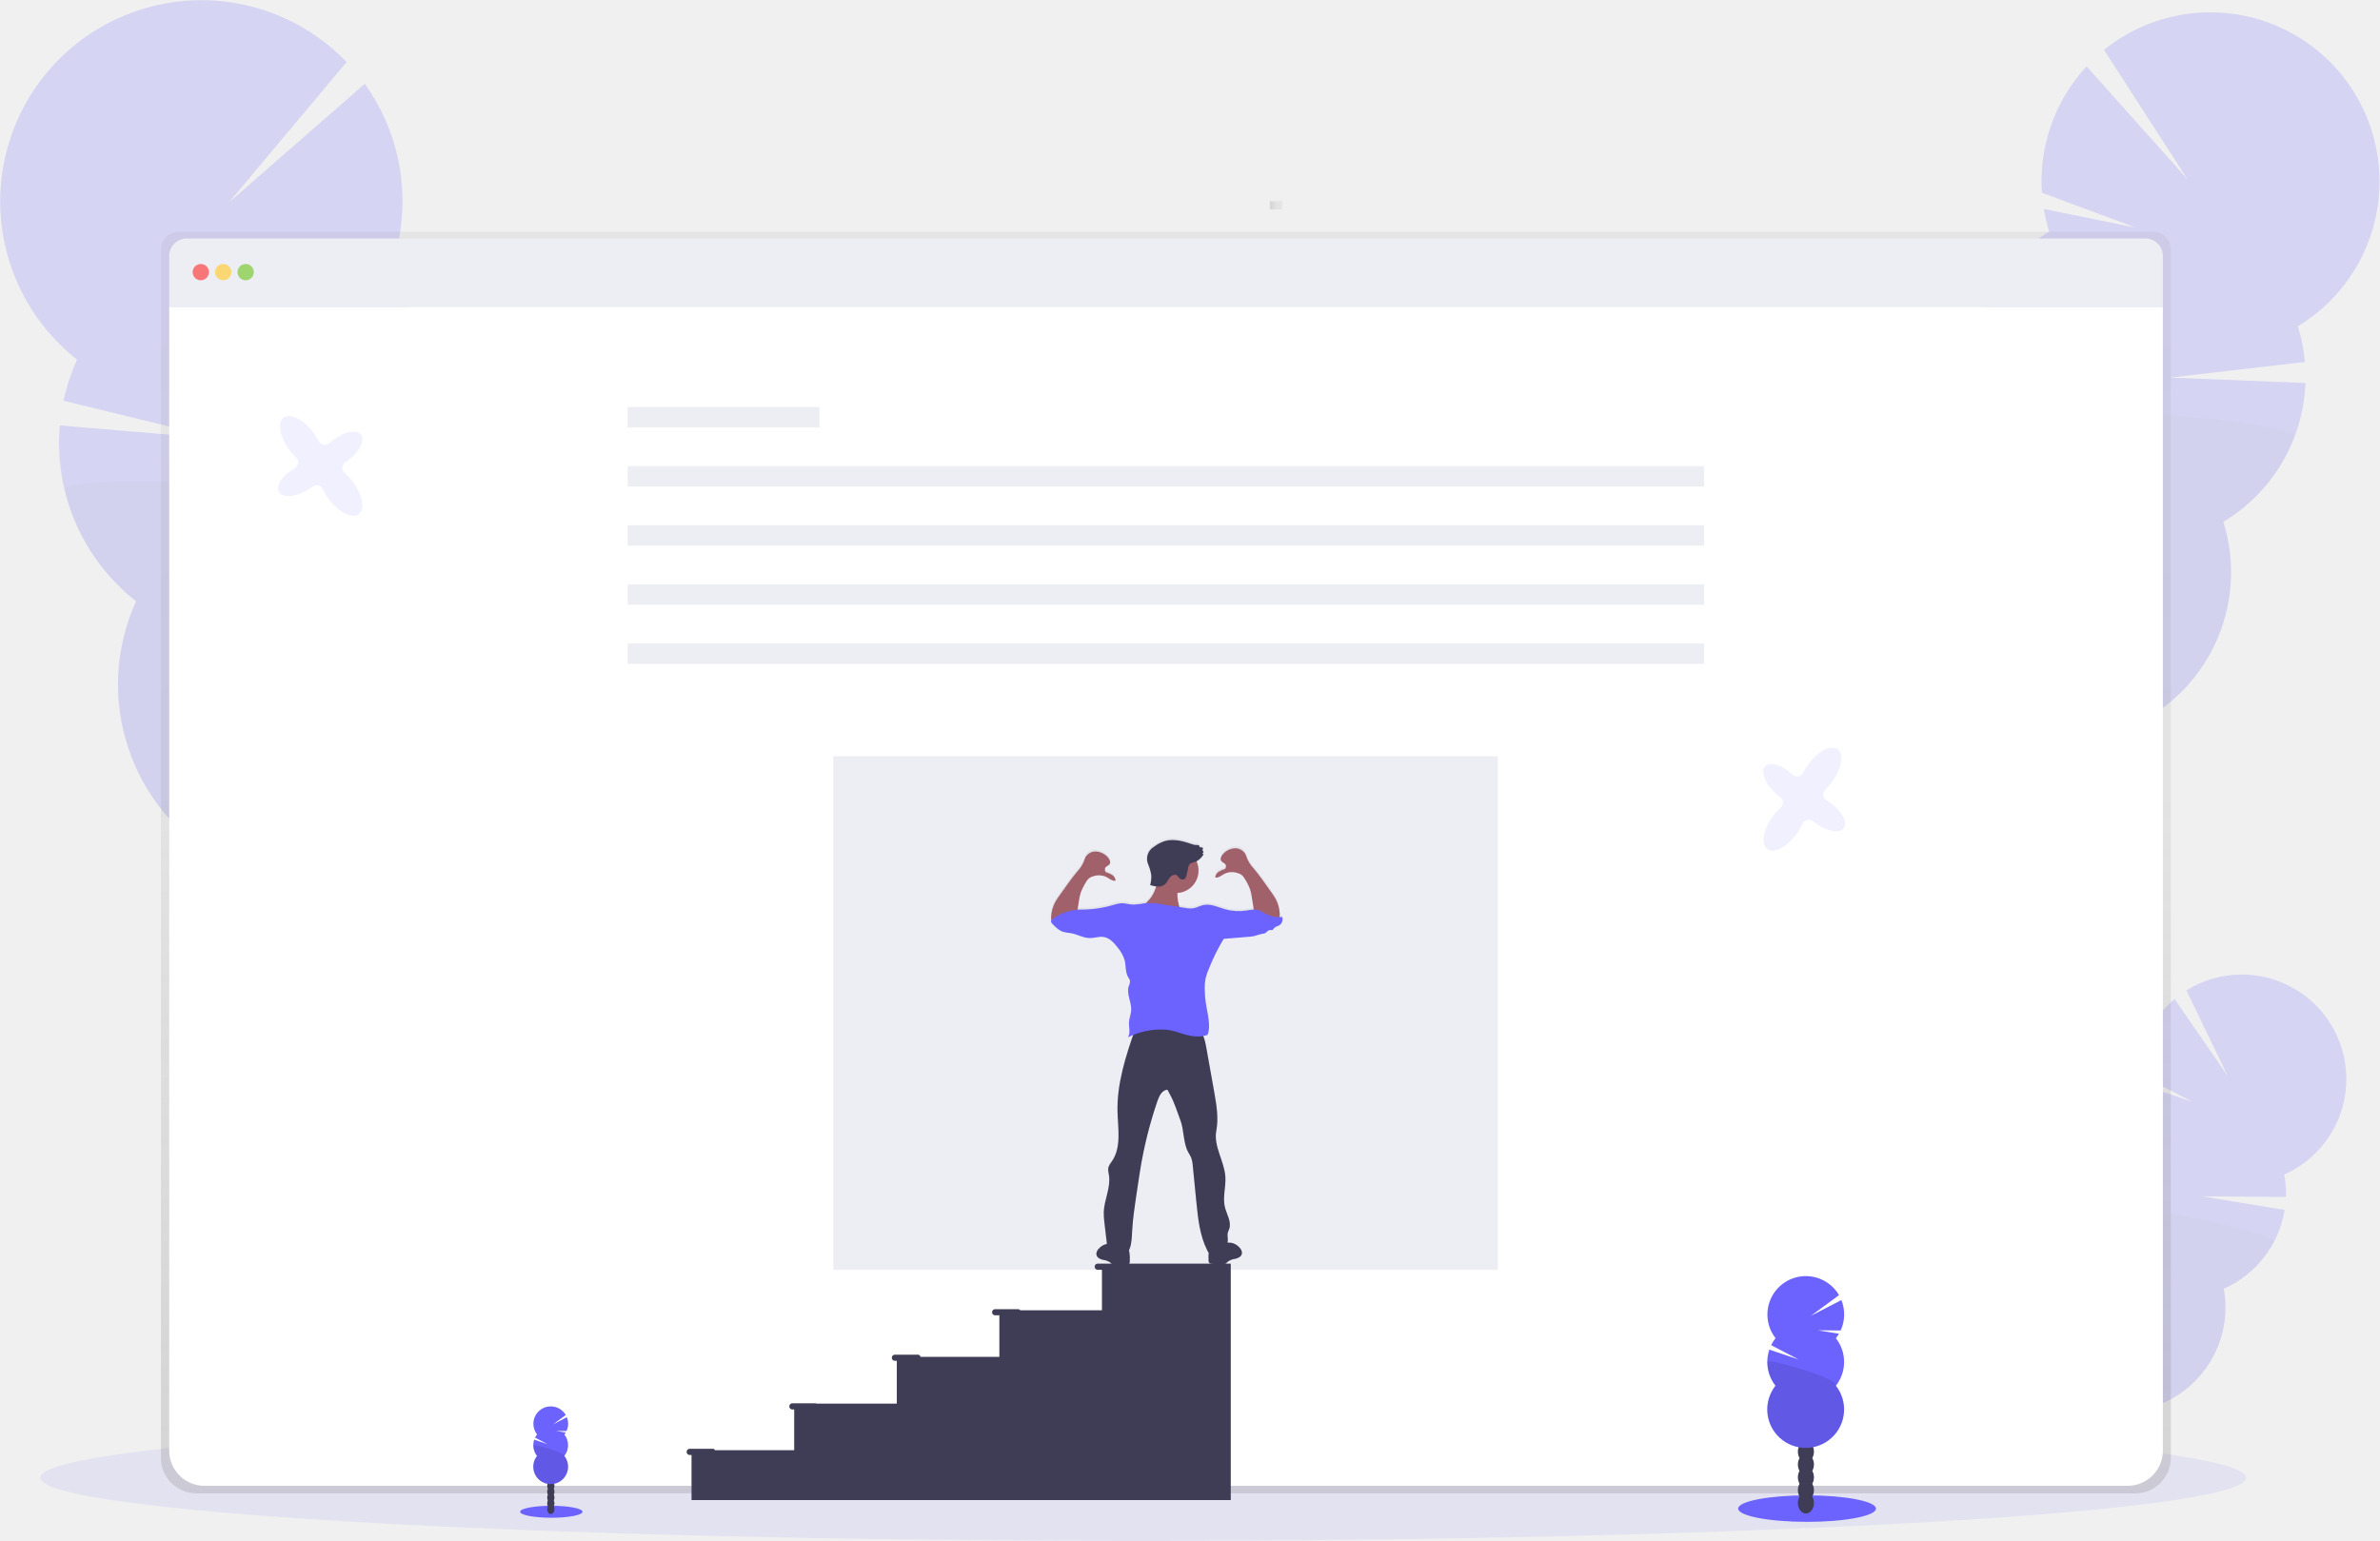
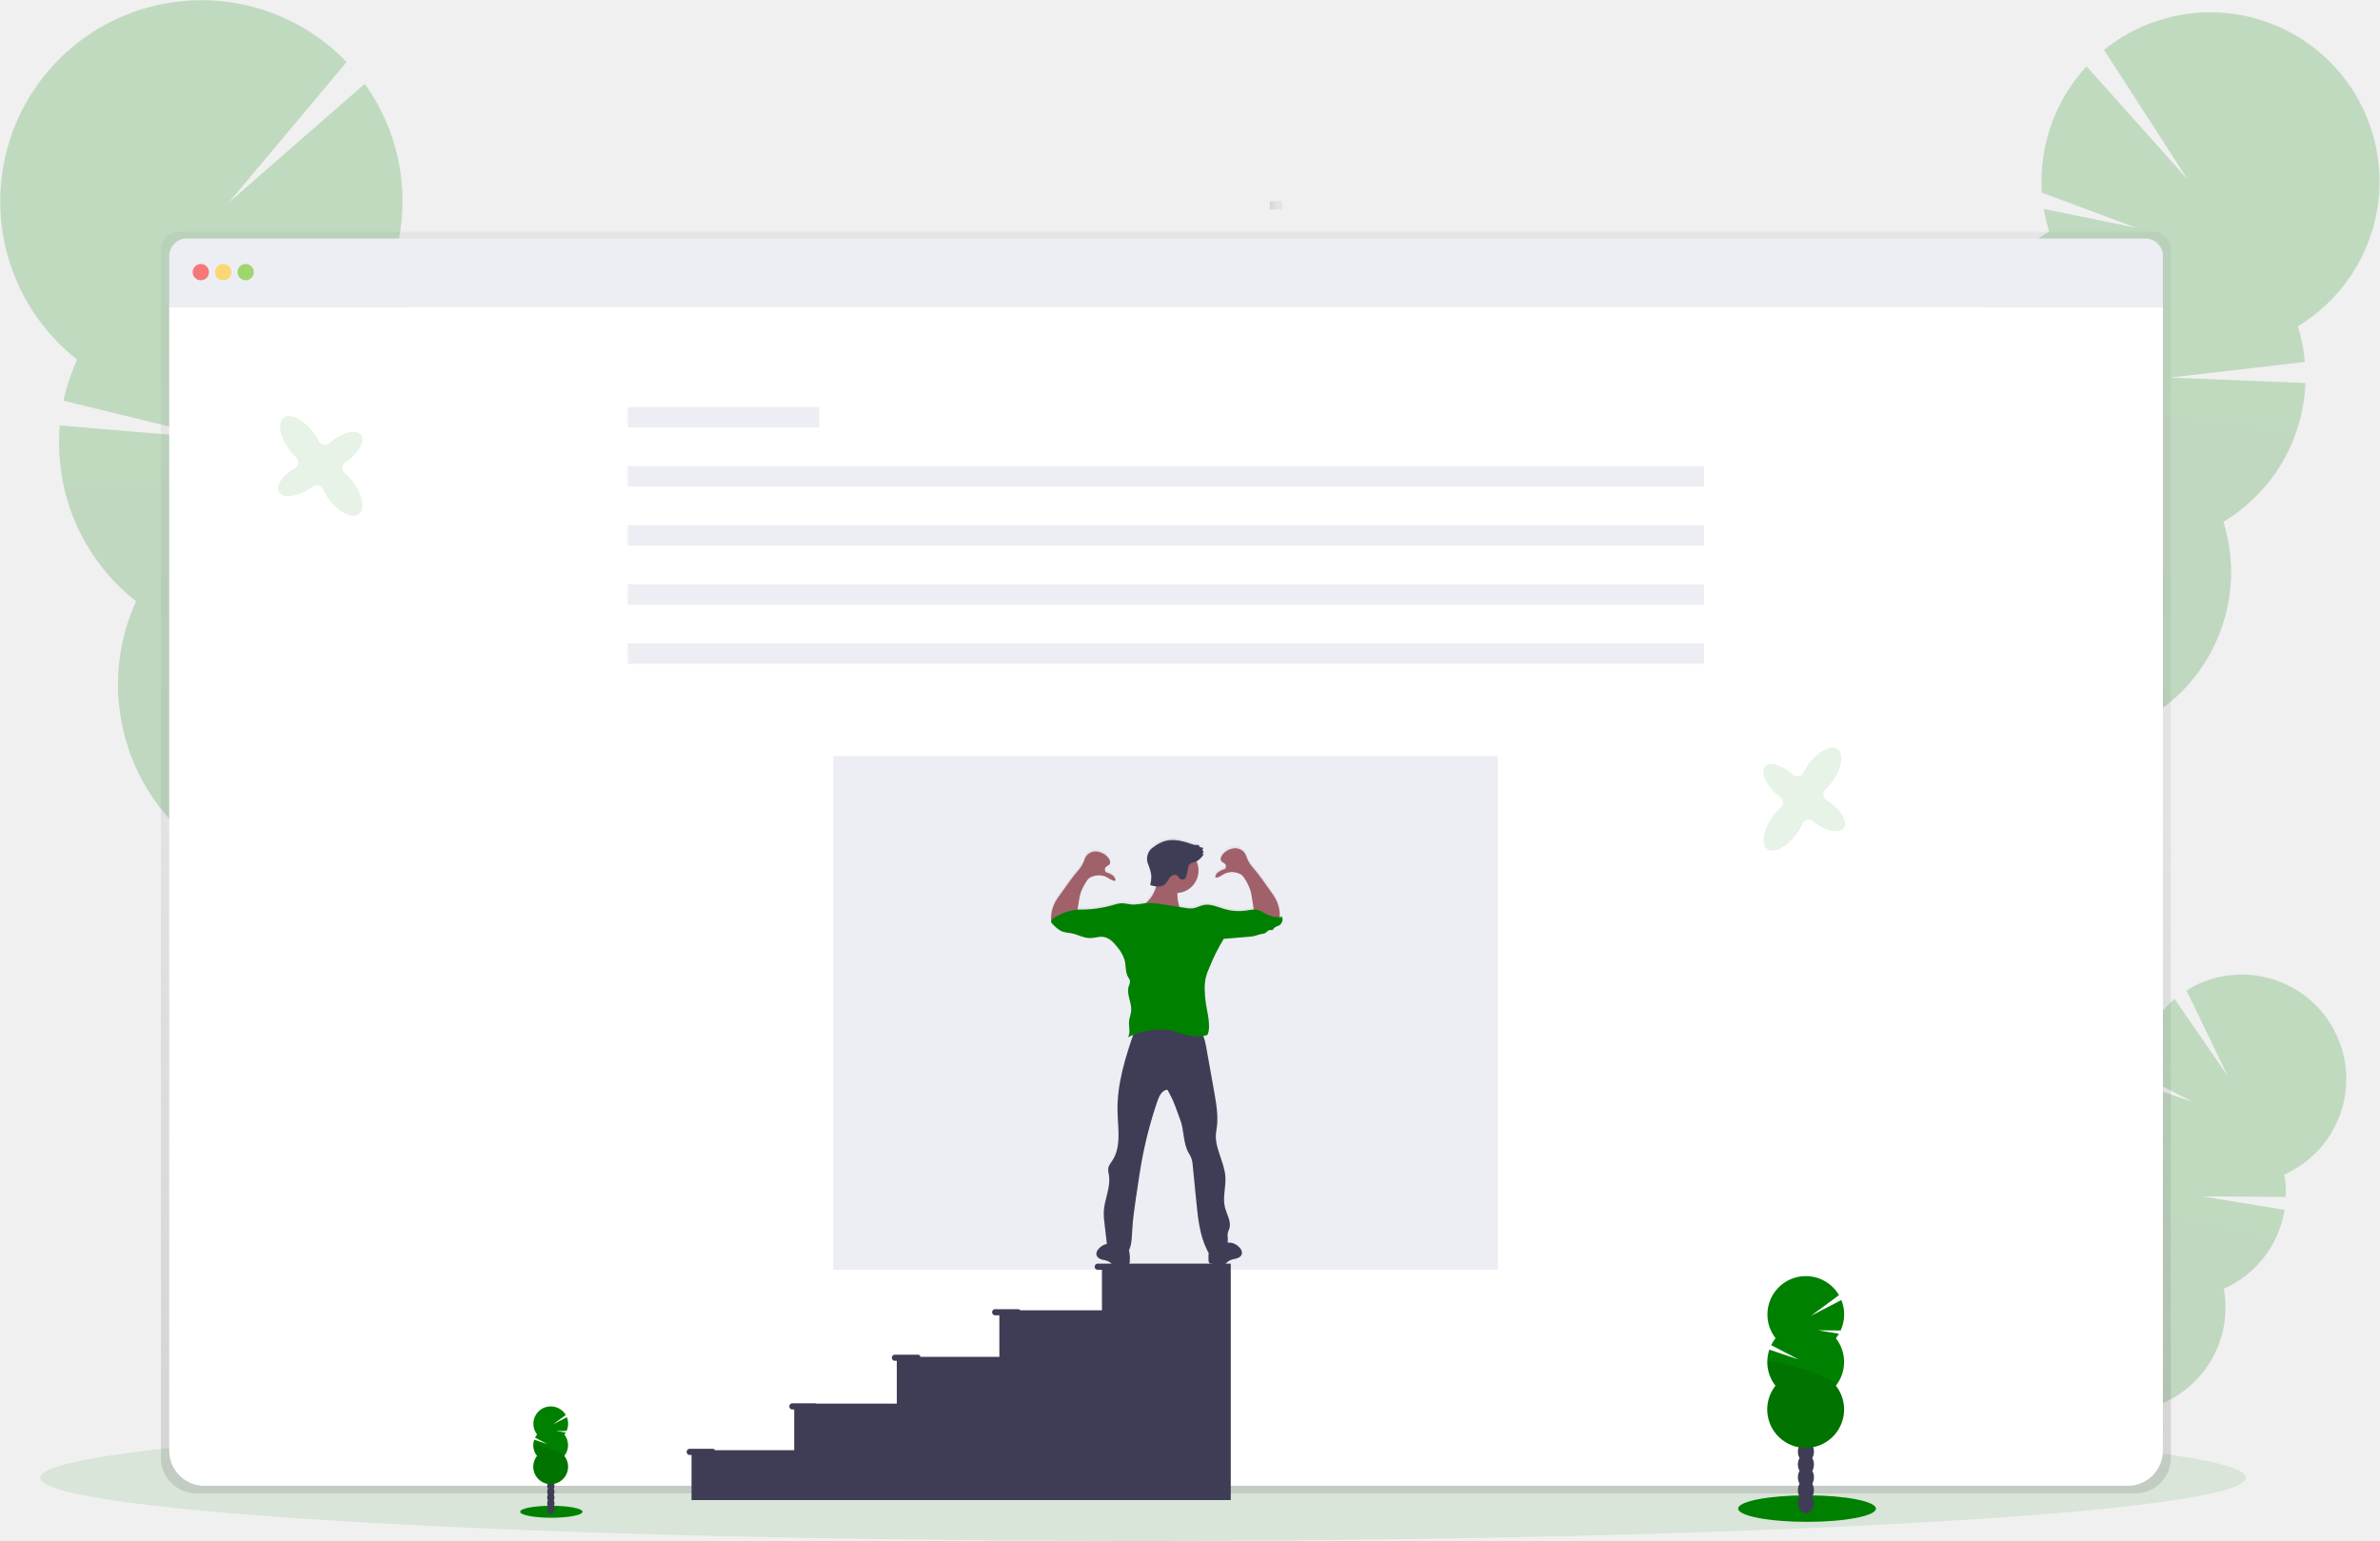
<svg xmlns="http://www.w3.org/2000/svg" xmlns:xlink="http://www.w3.org/1999/xlink" id="bf987f75-b15a-4b7f-a137-75b4492c4a21" width="1167.52" height="756.03" data-name="Layer 1" viewBox="0 0 1167.52 756.03">
  <defs>
    <linearGradient id="b752362c-f89d-48d5-9dd1-266417fc8d3c" x1="588.17" x2="588.17" y1="804.7" y2="185.7" gradientUnits="userSpaceOnUse">
      <stop offset="0" stop-color="gray" stop-opacity=".25" />
      <stop offset=".54" stop-color="gray" stop-opacity=".12" />
      <stop offset="1" stop-color="gray" stop-opacity=".1" />
    </linearGradient>
    <linearGradient id="a11e32f9-0bc0-4cef-b66b-30dd4b707f0c" x1="567.7" x2="567.7" y1="1179.83" y2="1173.83" gradientTransform="translate(74.47 -1004.13)" xlink:href="#b752362c-f89d-48d5-9dd1-266417fc8d3c" />
    <linearGradient id="ada07a9a-e50a-4215-9506-0eaaef22308f" x1="588.52" x2="588.52" y1="693.03" y2="483.16" xlink:href="#b752362c-f89d-48d5-9dd1-266417fc8d3c" />
  </defs>
-   <ellipse cx="560.76" cy="725.03" fill="#6c63ff" opacity=".1" rx="541" ry="31" />
+   <ellipse cx="560.76" cy="725.03" fill="green" opacity=".1" rx="541" ry="31" />
  <g opacity=".2">
    <path fill="#3f3d56" d="M1023.5,798.41a17.73,17.73,0,0,1-1.73,2.67q-8.64-6.09-17.57-11.93c.12-.25.25-.51.39-.76a16.84,16.84,0,0,1,6-6.52c3.29-2,7-2.48,10-.86s4.76,4.94,4.94,8.78A16.84,16.84,0,0,1,1023.5,798.41Z" transform="translate(-16.24 -71.99)" />
    <ellipse cx="1022.06" cy="778.26" fill="#3f3d56" rx="14.01" ry="10.7" transform="translate(-160.29 1245.24) rotate(-62.09)" />
    <ellipse cx="1030.07" cy="763.12" fill="#3f3d56" rx="14.01" ry="10.7" transform="translate(-142.65 1244.27) rotate(-62.09)" />
    <ellipse cx="1038.09" cy="747.99" fill="#3f3d56" rx="14.01" ry="10.7" transform="translate(-125.01 1243.3) rotate(-62.09)" />
    <ellipse cx="1046.11" cy="732.85" fill="#3f3d56" rx="14.01" ry="10.7" transform="translate(-107.37 1242.33) rotate(-62.09)" />
-     <path fill="#6c63ff" d="M1065.55,610.51a51.89,51.89,0,0,1-.78-7l27,9.08-27-14A51.4,51.4,0,0,1,1083,562.14L1109.11,600l-20.31-42.07a51.28,51.28,0,1,1,48,90.35,51.19,51.19,0,0,1,.8,11l-41.15-.32,40.52,6.67a51.33,51.33,0,0,1-29.84,38.68,51.28,51.28,0,1,1-71.23-37.72,51.29,51.29,0,0,1,29.67-56Z" transform="translate(-16.24 -71.99)" />
+     <path fill="green" d="M1065.55,610.51a51.89,51.89,0,0,1-.78-7l27,9.08-27-14A51.4,51.4,0,0,1,1083,562.14L1109.11,600l-20.31-42.07a51.28,51.28,0,1,1,48,90.35,51.19,51.19,0,0,1,.8,11l-41.15-.32,40.52,6.67a51.33,51.33,0,0,1-29.84,38.68,51.28,51.28,0,1,1-71.23-37.72,51.29,51.29,0,0,1,29.67-56Z" transform="translate(-16.24 -71.99)" />
    <path d="M1131.64,681.39a51,51,0,0,1-24.53,22.88,51.28,51.28,0,1,1-71.23-37.72C1033.89,655.62,1134.34,676.31,1131.64,681.39Z" opacity=".1" transform="translate(-16.24 -71.99)" />
  </g>
  <g opacity=".2">
    <path fill="#3f3d56" d="M991.37,495.94a31.64,31.64,0,0,1-2.25,4.64q-15.11-8.06-30.61-15.66c.14-.43.3-.88.47-1.31a27.2,27.2,0,0,1,8.3-11.66c4.87-3.9,10.74-5.37,16-3.38s8.62,7,9.67,13.11A27.21,27.21,0,0,1,991.37,495.94Z" transform="translate(-16.24 -71.99)" />
    <ellipse cx="985.03" cy="463.85" fill="#3f3d56" rx="22.69" ry="17.33" transform="translate(184.88 1147.47) rotate(-69.16)" />
    <ellipse cx="994.89" cy="437.94" fill="#3f3d56" rx="22.69" ry="17.33" transform="translate(215.46 1139.99) rotate(-69.16)" />
    <ellipse cx="1004.76" cy="412.02" fill="#3f3d56" rx="22.69" ry="17.33" transform="translate(246.03 1132.51) rotate(-69.16)" />
    <ellipse cx="1014.62" cy="386.11" fill="#3f3d56" rx="22.69" ry="17.33" transform="translate(276.61 1125.04) rotate(-69.16)" />
-     <path fill="#6c63ff" d="M1021.49,185.69a83.36,83.36,0,0,1-2.65-11.18l45.22,9.21-46.16-17.18a83.11,83.11,0,0,1,21.91-62L1089.37,160l-41-63.53a83,83,0,1,1,95.09,135.6,83.42,83.42,0,0,1,3.46,17.51l-66.17,7.68,66.43,2.65A83.07,83.07,0,0,1,1106.93,328a83,83,0,1,1-122-46.42,83,83,0,0,1,36.52-95.93Z" transform="translate(-16.24 -71.99)" />
+     <path fill="green" d="M1021.49,185.69a83.36,83.36,0,0,1-2.65-11.18l45.22,9.21-46.16-17.18a83.11,83.11,0,0,1,21.91-62L1089.37,160l-41-63.53a83,83,0,1,1,95.09,135.6,83.42,83.42,0,0,1,3.46,17.51l-66.17,7.68,66.43,2.65A83.07,83.07,0,0,1,1106.93,328a83,83,0,1,1-122-46.42,83,83,0,0,1,36.52-95.93Z" transform="translate(-16.24 -71.99)" />
    <path d="M1141.79,286.39A82.59,82.59,0,0,1,1106.93,328a83,83,0,1,1-122-46.42C979.6,264.46,1145.11,277.69,1141.79,286.39Z" opacity=".1" transform="translate(-16.24 -71.99)" />
  </g>
  <g opacity=".2">
    <path fill="#3f3d56" d="M194.62,582.15a37.29,37.29,0,0,0,2,5.8q19-7.28,38.43-14c-.11-.53-.22-1.08-.36-1.62a32.41,32.41,0,0,0-8.07-15c-5.18-5.32-11.89-7.92-18.34-6.34s-11.2,7-13.35,14A32.49,32.49,0,0,0,194.62,582.15Z" transform="translate(-16.24 -71.99)" />
    <ellipse cx="206.83" cy="545.22" fill="#3f3d56" rx="20.61" ry="26.98" transform="translate(-139.61 -7.4) rotate(-13.72)" />
    <ellipse cx="199.01" cy="513.19" fill="#3f3d56" rx="20.61" ry="26.98" transform="translate(-132.24 -10.16) rotate(-13.72)" />
    <ellipse cx="191.2" cy="481.16" fill="#3f3d56" rx="20.61" ry="26.98" transform="translate(-124.87 -12.93) rotate(-13.72)" />
    <ellipse cx="183.38" cy="449.12" fill="#3f3d56" rx="20.61" ry="26.98" transform="translate(-117.5 -15.7) rotate(-13.72)" />
-     <path fill="#6c63ff" d="M204.82,211.62a97.86,97.86,0,0,0,4.78-12.8L154.89,203l57-13.46a98.81,98.81,0,0,0-16.71-76.43L128.5,171.35l57.77-68.92a98.72,98.72,0,1,0-132.2,146,99.32,99.32,0,0,0-6.67,20.16l76.95,18.81-78.78-6.67A98.81,98.81,0,0,0,83,367a98.71,98.71,0,1,0,150.76-36.8,98.71,98.71,0,0,0-29-118.58Z" transform="translate(-16.24 -71.99)" />
+     <path fill="green" d="M204.82,211.62a97.86,97.86,0,0,0,4.78-12.8L154.89,203l57-13.46a98.81,98.81,0,0,0-16.71-76.43L128.5,171.35l57.77-68.92a98.72,98.72,0,1,0-132.2,146,99.32,99.32,0,0,0-6.67,20.16l76.95,18.81-78.78-6.67A98.81,98.81,0,0,0,83,367a98.71,98.71,0,1,0,150.76-36.8,98.71,98.71,0,0,0-29-118.58Z" transform="translate(-16.24 -71.99)" />
    <path d="M48,312.71A98.29,98.29,0,0,0,83,367a98.71,98.71,0,1,0,150.76-36.8C242.64,310.75,45.39,302,48,312.71Z" opacity=".1" transform="translate(-16.24 -71.99)" />
  </g>
  <path fill="url(#b752362c-f89d-48d5-9dd1-266417fc8d3c)" d="M1072.54,185.7H103.8a8.64,8.64,0,0,0-8.63,8.66V787.24a17.43,17.43,0,0,0,17.4,17.46h951.2a17.43,17.43,0,0,0,17.4-17.46V194.36A8.65,8.65,0,0,0,1072.54,185.7Z" transform="translate(-16.24 -71.99)" />
  <path fill="#fff" d="M1077.25,222.51V783.75A17.26,17.26,0,0,1,1060,801H116.51a17.26,17.26,0,0,1-17.26-17.26V222.51Z" transform="translate(-16.24 -71.99)" />
  <path fill="#ededf4" d="M1077.25,197.57v24.94h-978V197.57a8.56,8.56,0,0,1,8.56-8.56h960.88A8.56,8.56,0,0,1,1077.25,197.57Z" transform="translate(-16.24 -71.99)" />
  <circle cx="98.51" cy="133.52" r="4" fill="#fa5959" opacity=".8" />
  <circle cx="109.51" cy="133.52" r="4" fill="#fed253" opacity=".8" />
  <circle cx="120.51" cy="133.52" r="4" fill="#8ccf4d" opacity=".8" />
  <rect width="4" height="6" x="640.17" y="169.7" fill="url(#a11e32f9-0bc0-4cef-b66b-30dd4b707f0c)" transform="translate(798.63 -541.45) rotate(90)" />
  <rect width="94" height="10" x="307.93" y="199.71" fill="#ededf4" />
  <rect width="528" height="10" x="307.93" y="228.71" fill="#ededf4" />
  <rect width="528" height="10" x="307.93" y="257.71" fill="#ededf4" />
  <rect width="528" height="10" x="307.93" y="286.71" fill="#ededf4" />
  <rect width="528" height="10" x="307.93" y="315.71" fill="#ededf4" />
  <rect width="326" height="252" x="408.76" y="371.03" fill="#ededf4" />
  <path fill="url(#ada07a9a-e50a-4215-9506-0eaaef22308f)" d="M645.2,521.09c-.42,0-.84.06-1.27.07a5.58,5.58,0,0,0,.14-1.78,17,17,0,0,0-2-7.21,31.3,31.3,0,0,0-2.48-3.76c-2.72-3.76-5.24-7.6-8.23-11.15a17.93,17.93,0,0,1-3.17-4.67,22.83,22.83,0,0,0-1.08-2.71,5.83,5.83,0,0,0-5.45-2.65,8.65,8.65,0,0,0-5.52,2.92c-.84.9-1.53,2.29-.83,3.31s2.22,1.15,2.31,2.27c0,.6,0,1.58-.61,1.77a10.87,10.87,0,0,0-3.06,1.34,3.61,3.61,0,0,0-1.61,2.8c1.73.26,3.18-1.19,4.75-2a8.77,8.77,0,0,1,6.28-.23,5.88,5.88,0,0,1,2.16,1.09,7.61,7.61,0,0,1,1.4,1.88,20.07,20.07,0,0,1,3.46,9.38l.88,5.62a36.49,36.49,0,0,0-3.88.52,24.37,24.37,0,0,1-10.33-.7c-3.5-1-7-2.82-10.61-2-1.69.37-3.23,1.31-4.94,1.58a13.53,13.53,0,0,1-4-.21l-2.75-.44c-.09-.23-.16-.47-.23-.71a20.74,20.74,0,0,1-.78-6.17,11,11,0,0,0,9.4-15.59,9.33,9.33,0,0,0,3.55-3.53L606,490l.66-1a1.18,1.18,0,0,1-.19-1.87,3.77,3.77,0,0,0-1.89-.42c.21-.39-.13-.87-.54-1a4.7,4.7,0,0,0-1.3-.08,6.37,6.37,0,0,1-1.86-.43c-4.27-1.47-8.9-2.76-13.25-1.53a16.57,16.57,0,0,0-5.29,2.78,6.91,6.91,0,0,0-2.82,9.07,23.48,23.48,0,0,1,1.41,5.09,16.16,16.16,0,0,1-.55,4.83,19.69,19.69,0,0,0,2.91.65,16.5,16.5,0,0,1-2.89,5.92,23.52,23.52,0,0,1-2,2.21h-.12a48.59,48.59,0,0,1-6,.74c-2.12,0-4.2-.8-6.31-.65a17.11,17.11,0,0,0-3.67.83,56.23,56.23,0,0,1-16.91,2.26l-.69.07.64-4.08a20.07,20.07,0,0,1,3.46-9.38,7.61,7.61,0,0,1,1.4-1.88,5.92,5.92,0,0,1,2.17-1.09,8.74,8.74,0,0,1,6.27.23c1.57.77,3,2.22,4.76,2a3.64,3.64,0,0,0-1.62-2.8,10.87,10.87,0,0,0-3.06-1.34c-.58-.19-.66-1.17-.61-1.77.09-1.12,1.68-1.36,2.31-2.28s0-2.4-.83-3.31a8.66,8.66,0,0,0-5.52-2.91,5.81,5.81,0,0,0-5.44,2.65,21.29,21.29,0,0,0-1.09,2.71,17.93,17.93,0,0,1-3.17,4.67c-3,3.55-5.51,7.39-8.23,11.15a33.31,33.31,0,0,0-2.48,3.75,17.24,17.24,0,0,0-2,7.22,5.64,5.64,0,0,0,.14,1.79,1.15,1.15,0,0,0-.11.45,2.08,2.08,0,0,0,.78,1.4c1.53,1.54,3.14,3.13,5.2,3.79a31.94,31.94,0,0,0,3.89.67c3.16.57,6.07,2.4,9.28,2.39,2.21,0,4.39-.88,6.57-.57,3,.41,5.16,2.85,7,5.22a18,18,0,0,1,3.45,6.31c.71,2.79.27,5.93,1.76,8.39a5.71,5.71,0,0,1,.86,1.66,5.56,5.56,0,0,1-.61,2.72c-1.26,3.87,1.5,8,1.21,12-.14,1.95-1,3.79-1.09,5.74-.15,2.51.87,5.32-.53,7.41.85-.44,1.71-.83,2.59-1.18-4.2,12.31-8,25-7.71,37.94.22,8.39,2,17.63-2.82,24.52a9.68,9.68,0,0,0-1.61,2.75c-.38,1.35,0,2.78.25,4.16.89,6-2.35,11.91-2.57,18a36.29,36.29,0,0,0,.36,5.61l1.18,10.14a7.36,7.36,0,0,0-3.22,1.6c-1.24,1-2.33,2.64-1.75,4.14.47,1.21,1.85,1.79,3.12,2.09a7.82,7.82,0,0,1,3.62,1.37,13.88,13.88,0,0,0,1.09,1.08,4,4,0,0,0,2.42.45c1.53-.06,3-.19,4.56-.4a1.81,1.81,0,0,0,.91-.29,2,2,0,0,0,.51-1.5,19.87,19.87,0,0,0-.19-4.56c-.06-.29-.14-.57-.22-.86a17.75,17.75,0,0,0,1.11-4c.31-2,.36-4.09.49-6.14.3-5.22,1-10.4,1.8-15.58l1-6.66c.31-2.19.63-4.38,1-6.57A206.62,206.62,0,0,1,584,611.59c.85-2.43,2.3-5.28,4.87-5.35l1.53,3c2,3.76,3.22,7.93,4.74,11.88,2,5.19,1.32,11.25,4,16.13.44.81,1,1.58,1.33,2.43a14,14,0,0,1,.82,4.07l1.77,18c.8,8.09,1.66,16.4,5.29,23.67a9.12,9.12,0,0,0,.8,1.34,23.25,23.25,0,0,0-.05,3.64,1.43,1.43,0,0,0,1.42,1.79c1.51.2,3,.33,4.55.39a4,4,0,0,0,2.42-.45,11.2,11.2,0,0,0,1.1-1.08,7.78,7.78,0,0,1,3.61-1.37c1.27-.29,2.65-.87,3.12-2.09.59-1.5-.51-3.13-1.75-4.14a7,7,0,0,0-3.56-1.65,5.92,5.92,0,0,1-1.62-.13,8,8,0,0,0,.12-2,10,10,0,0,1-.1-2.38,14.13,14.13,0,0,1,.82-2.34c1.15-3.54-1.3-7.14-2.16-10.76-1.15-4.82.56-9.87.25-14.82-.48-7.77-5.9-15.06-4.46-22.71,1.15-6.12.17-12.41-.92-18.54l-4-22.81a25.28,25.28,0,0,0-1.45-5.41,12.75,12.75,0,0,0,2.18-.58c1-2.44.83-5.13.53-7.75s-1-5.18-1.35-7.78a51.29,51.29,0,0,1-.52-6.31,25.43,25.43,0,0,1,.44-6.22,29.92,29.92,0,0,1,1.87-5.23,92.87,92.87,0,0,1,7-14c4.11-.32,8.09-.67,12.19-1a16.93,16.93,0,0,0,2.92-.39,36.93,36.93,0,0,1,3.73-1.07,5,5,0,0,0,1.38-.27c.9-.41,1.45-1.56,2.44-1.6a4.24,4.24,0,0,0,1.12,0c.44-.14.66-.62,1-1,.62-.69,1.63-.83,2.44-1.28A3.54,3.54,0,0,0,645.2,521.09Z" transform="translate(-16.24 -71.99)" />
  <circle cx="576.94" cy="427.16" r="11" fill="#a1616a" />
  <path fill="#a1616a" d="M580.48,512.84a27.41,27.41,0,0,1-3.75,3.79,29.79,29.79,0,0,0,21.5,3.54c-.27-.75-1.25-.86-1.94-1.24a4.19,4.19,0,0,1-1.7-2.68,20.94,20.94,0,0,1-.64-8.11,5,5,0,0,0,0-2,4.29,4.29,0,0,0-2.07-2.28,20.41,20.41,0,0,0-5-2.25c-1.82-.54-2.86-.79-2.93,1.33A16.85,16.85,0,0,1,580.48,512.84Z" transform="translate(-16.24 -71.99)" />
  <path fill="#a1616a" d="M631.52,519.76l-1.12-7.1a26.39,26.39,0,0,0-.89-4.22,27.21,27.21,0,0,0-2.56-5.12,7.56,7.56,0,0,0-1.4-1.87,5.88,5.88,0,0,0-2.16-1.09,8.71,8.71,0,0,0-6.26.24c-1.57.76-3,2.2-4.75,1.95a3.58,3.58,0,0,1,1.62-2.79,10.57,10.57,0,0,1,3-1.34c.57-.18.66-1.16.61-1.76-.09-1.11-1.68-1.35-2.31-2.26s0-2.39.82-3.3a8.61,8.61,0,0,1,5.51-2.89,5.78,5.78,0,0,1,5.44,2.63,21.16,21.16,0,0,1,1.09,2.7,18,18,0,0,0,3.16,4.65c3,3.53,5.51,7.35,8.22,11.09a34.61,34.61,0,0,1,2.48,3.74,16.91,16.91,0,0,1,2,7.18,4.47,4.47,0,0,1-.33,2.27,3.52,3.52,0,0,1-3,1.72,10.63,10.63,0,0,1-3.59-.72L632.74,522a2.84,2.84,0,0,1-1.4-.77A1.1,1.1,0,0,1,631.52,519.76Z" transform="translate(-16.24 -71.99)" />
  <path fill="#a1616a" d="M544.37,521.33l1.11-7.1a27.55,27.55,0,0,1,.9-4.22,26.62,26.62,0,0,1,2.56-5.12,7.07,7.07,0,0,1,1.39-1.86,5.66,5.66,0,0,1,2.16-1.09,8.74,8.74,0,0,1,6.27.23c1.57.76,3,2.2,4.75,1.95a3.6,3.6,0,0,0-1.62-2.79,10.69,10.69,0,0,0-3-1.34c-.57-.18-.66-1.16-.61-1.76.09-1.11,1.67-1.35,2.31-2.26s0-2.39-.83-3.29a8.6,8.6,0,0,0-5.51-2.9,5.79,5.79,0,0,0-5.44,2.63,21.11,21.11,0,0,0-1.08,2.7,18.21,18.21,0,0,1-3.16,4.65c-3,3.53-5.51,7.35-8.23,11.09a34,34,0,0,0-2.47,3.74,17.07,17.07,0,0,0-2,7.18,4.53,4.53,0,0,0,.34,2.28,3.53,3.53,0,0,0,3.05,1.71,10.34,10.34,0,0,0,3.58-.72l4.37-1.43a2.77,2.77,0,0,0,1.39-.77A1.1,1.1,0,0,0,544.37,521.33Z" transform="translate(-16.24 -71.99)" />
  <path fill="#3f3d56" d="M623.57,683.41c1.24,1,2.33,2.63,1.75,4.12-.48,1.21-1.85,1.78-3.12,2.08a7.88,7.88,0,0,0-3.61,1.36A11,11,0,0,1,617.5,692a3.93,3.93,0,0,1-2.42.45c-1.52-.06-3-.19-4.55-.39a1.81,1.81,0,0,1-.91-.29,1.93,1.93,0,0,1-.5-1.49,19.13,19.13,0,0,1,.18-4.54,6.5,6.5,0,0,1,2.19-3.87c1.16-.9,4.68-3.57,6-1.86.35.46.21,1.09.7,1.47s1.26.17,1.82.24A7,7,0,0,1,623.57,683.41Z" transform="translate(-16.24 -71.99)" />
  <path fill="#3f3d56" d="M556,683.93c-1.24,1-2.33,2.63-1.75,4.12.47,1.21,1.84,1.79,3.11,2.08a7.84,7.84,0,0,1,3.61,1.36,11.2,11.2,0,0,0,1.1,1.08,4,4,0,0,0,2.41.45c1.52-.06,3-.19,4.55-.4a1.78,1.78,0,0,0,.91-.29,1.93,1.93,0,0,0,.51-1.49,19.59,19.59,0,0,0-.19-4.53,6.45,6.45,0,0,0-2.19-3.88c-1.15-.9-4.67-3.57-6-1.86-.35.46-.21,1.1-.71,1.47s-1.25.17-1.82.24A7.06,7.06,0,0,0,556,683.93Z" transform="translate(-16.24 -71.99)" />
  <path fill="#3f3d56" d="M573,577.23c-4.51,13-8.89,26.45-8.55,40.24.22,8.35,2,17.55-2.81,24.4a9.54,9.54,0,0,0-1.61,2.74c-.38,1.34,0,2.76.24,4.14.9,6-2.33,11.86-2.56,17.92a36,36,0,0,0,.36,5.58l1.25,10.68c.42,3.66,5.14,5.16,8.78,5.67a13.61,13.61,0,0,0,3.09-7.19c.31-2,.36-4.07.48-6.1.31-5.2,1.06-10.36,1.8-15.51l1-6.63c.32-2.18.63-4.36,1-6.54A205.66,205.66,0,0,1,584.1,612c.85-2.43,2.3-5.26,4.86-5.33l1.53,2.94c2,3.73,3.21,7.89,4.73,11.82,2,5.17,1.31,11.19,4,16.06.44.8,1,1.57,1.32,2.41a13.9,13.9,0,0,1,.82,4l1.77,17.88c.8,8.05,1.65,16.32,5.28,23.55a5.47,5.47,0,0,0,1.67,2.2c1.48,1,3.55.49,5-.55a8.53,8.53,0,0,0,3.46-7.38,11.07,11.07,0,0,1-.1-2.37,15.76,15.76,0,0,1,.82-2.33c1.16-3.52-1.29-7.1-2.16-10.7-1.15-4.8.56-9.82.26-14.75-.48-7.74-5.89-15-4.46-22.61,1.15-6.09.17-12.35-.91-18.45l-4.05-22.7c-.64-3.58-1.6-7.62-4.79-9.37a11.9,11.9,0,0,0-5.83-1C589.05,575.32,581.15,576.47,573,577.23Z" transform="translate(-16.24 -71.99)" />
-   <path fill="#6c63ff" d="M645.2,521.9a14.3,14.3,0,0,1-8.4-1.74,16.86,16.86,0,0,0-3.09-1.62c-2-.65-4.2-.08-6.3.23a24.6,24.6,0,0,1-10.31-.7c-3.5-1-7-2.81-10.6-2-1.69.37-3.22,1.3-4.93,1.57a13.12,13.12,0,0,1-4-.21l-11.4-1.78a31.18,31.18,0,0,0-7.82-.56,50.62,50.62,0,0,1-6,.75c-2.11,0-4.19-.8-6.3-.66a17.16,17.16,0,0,0-3.66.83,56.33,56.33,0,0,1-16.87,2.25,25.33,25.33,0,0,0-12.69,4.4,2,2,0,0,0-1,1.39,2.05,2.05,0,0,0,.79,1.38c1.52,1.54,3.13,3.12,5.19,3.78a31.43,31.43,0,0,0,3.88.66c3.15.58,6.06,2.39,9.26,2.39,2.21,0,4.38-.88,6.56-.57,3,.41,5.15,2.83,7,5.19a18.17,18.17,0,0,1,3.45,6.28c.7,2.78.26,5.9,1.75,8.35a5.78,5.78,0,0,1,.86,1.65,5.5,5.5,0,0,1-.61,2.71c-1.26,3.85,1.5,7.92,1.21,12-.14,1.93-1,3.77-1.09,5.7-.14,2.51.87,5.3-.53,7.38A35.85,35.85,0,0,1,587,577.14a21.88,21.88,0,0,1,3,.28,42,42,0,0,1,5.68,1.58c4.18,1.33,8.78,2.28,12.9.76,1-2.43.83-5.11.52-7.71s-.95-5.16-1.34-7.75a50.81,50.81,0,0,1-.52-6.28,25.19,25.19,0,0,1,.44-6.19,29.34,29.34,0,0,1,1.87-5.2,91.61,91.61,0,0,1,7-14c4.1-.33,8.07-.68,12.17-1a18.85,18.85,0,0,0,2.91-.39,37.45,37.45,0,0,1,3.72-1.06,4.91,4.91,0,0,0,1.38-.28c.9-.41,1.46-1.55,2.44-1.58a4.69,4.69,0,0,0,1.12,0c.44-.13.65-.62,1-1,.62-.69,1.63-.83,2.44-1.27A3.52,3.52,0,0,0,645.2,521.9Z" transform="translate(-16.24 -71.99)" />
+   <path fill="green" d="M645.2,521.9a14.3,14.3,0,0,1-8.4-1.74,16.86,16.86,0,0,0-3.09-1.62c-2-.65-4.2-.08-6.3.23a24.6,24.6,0,0,1-10.31-.7c-3.5-1-7-2.81-10.6-2-1.69.37-3.22,1.3-4.93,1.57a13.12,13.12,0,0,1-4-.21l-11.4-1.78a31.18,31.18,0,0,0-7.82-.56,50.62,50.62,0,0,1-6,.75c-2.11,0-4.19-.8-6.3-.66a17.16,17.16,0,0,0-3.66.83,56.33,56.33,0,0,1-16.87,2.25,25.33,25.33,0,0,0-12.69,4.4,2,2,0,0,0-1,1.39,2.05,2.05,0,0,0,.79,1.38c1.52,1.54,3.13,3.12,5.19,3.78a31.43,31.43,0,0,0,3.88.66c3.15.58,6.06,2.39,9.26,2.39,2.21,0,4.38-.88,6.56-.57,3,.41,5.15,2.83,7,5.19a18.17,18.17,0,0,1,3.45,6.28c.7,2.78.26,5.9,1.75,8.35a5.78,5.78,0,0,1,.86,1.65,5.5,5.5,0,0,1-.61,2.71c-1.26,3.85,1.5,7.92,1.21,12-.14,1.93-1,3.77-1.09,5.7-.14,2.51.87,5.3-.53,7.38A35.85,35.85,0,0,1,587,577.14a21.88,21.88,0,0,1,3,.28,42,42,0,0,1,5.68,1.58c4.18,1.33,8.78,2.28,12.9.76,1-2.43.83-5.11.52-7.71s-.95-5.16-1.34-7.75a50.81,50.81,0,0,1-.52-6.28,25.19,25.19,0,0,1,.44-6.19,29.34,29.34,0,0,1,1.87-5.2,91.61,91.61,0,0,1,7-14c4.1-.33,8.07-.68,12.17-1a18.85,18.85,0,0,0,2.91-.39,37.45,37.45,0,0,1,3.72-1.06,4.91,4.91,0,0,0,1.38-.28c.9-.41,1.46-1.55,2.44-1.58a4.69,4.69,0,0,0,1.12,0c.44-.13.65-.62,1-1,.62-.69,1.63-.83,2.44-1.27A3.52,3.52,0,0,0,645.2,521.9Z" transform="translate(-16.24 -71.99)" />
  <path fill="#3f3d56" d="M595.09,503.12a2,2,0,0,0,2.27.14,2.82,2.82,0,0,0,.84-1.54,35.41,35.41,0,0,0,.87-3.8,4.17,4.17,0,0,1,.5-1.59c.73-1.12,2.31-1.18,3.54-1.69a9.2,9.2,0,0,0,3.63-3.56l-.69-.14.65-1a1.16,1.16,0,0,1-.18-1.85,3.69,3.69,0,0,0-1.9-.43c.21-.38-.13-.86-.54-1a4.27,4.27,0,0,0-1.29-.07,6.38,6.38,0,0,1-1.86-.44c-4.26-1.46-8.88-2.75-13.22-1.52a16.44,16.44,0,0,0-5.29,2.77,6.87,6.87,0,0,0-2.81,9,23.28,23.28,0,0,1,1.4,5.05,16.08,16.08,0,0,1-.54,4.82,15.72,15.72,0,0,0,3.65.71,5.24,5.24,0,0,0,3.5-1c1-.86,1.56-2.19,2.38-3.27a3.39,3.39,0,0,1,2.89-1.52C594,501.36,594.2,502.49,595.09,503.12Z" transform="translate(-16.24 -71.99)" />
  <path fill="#3f3d56" d="M566.17,692H554.46a1.53,1.53,0,0,0,0,3h2.34v19.87H516.73a1.11,1.11,0,0,0-.89-.54h-11.7a1.53,1.53,0,0,0,0,3h2.34v20.41H467.79a1.24,1.24,0,0,0-1.1-1.08H455a1.52,1.52,0,0,0,0,3h1.17v21H416.84a1,1,0,0,0-.48-.13h-11.7a1.53,1.53,0,0,0,0,3h1.17v20H367a1.12,1.12,0,0,0-1-.68h-11.7a1.53,1.53,0,0,0,0,3h1.17V808H620V692Z" transform="translate(-16.24 -71.99)" />
-   <path fill="#6c63ff" d="M189.26,308.3a27.69,27.69,0,0,0-3.91-4.18,3.36,3.36,0,0,1,.37-5.35c.48-.31.95-.64,1.42-1,5.46-4.15,8.22-9.72,6.15-12.45s-8.18-1.57-13.64,2.58a21,21,0,0,0-1.81,1.51,3.35,3.35,0,0,1-5.24-1,28.28,28.28,0,0,0-2.69-4.28c-4.86-6.4-11.38-9.63-14.57-7.21s-1.85,9.58,3,16a27.58,27.58,0,0,0,3.15,3.5,3.38,3.38,0,0,1-.74,5.39l0,0c-6,3.43-9.39,8.6-7.69,11.57s7.92,2.6,13.87-.82a26.13,26.13,0,0,0,2.66-1.77,3.38,3.38,0,0,1,5.1,1.24,26.26,26.26,0,0,0,3,5c4.85,6.4,11.38,9.63,14.57,7.21S194.11,314.71,189.26,308.3Z" opacity=".1" transform="translate(-16.24 -71.99)" />
-   <path fill="#6c63ff" d="M897.58,481.11a27.22,27.22,0,0,0,2.87-4.95,3.34,3.34,0,0,1,5.21-1.2c.44.36.9.71,1.37,1.06,5.56,4,11.7,5,13.7,2.25s-.88-8.28-6.44-12.3q-1-.71-2-1.29a3.35,3.35,0,0,1-.55-5.31,27.17,27.17,0,0,0,3.3-3.82c4.71-6.51,5.89-13.69,2.65-16s-9.7,1-14.41,7.55a28.2,28.2,0,0,0-2.43,4,3.38,3.38,0,0,1-5.37.87l0,0c-5-4.69-11-6.47-13.31-4s-.17,8.33,4.84,13a24.14,24.14,0,0,0,2.47,2,3.38,3.38,0,0,1,.29,5.24,26.85,26.85,0,0,0-3.93,4.39c-4.71,6.51-5.89,13.69-2.64,16S892.87,487.63,897.58,481.11Z" opacity=".1" transform="translate(-16.24 -71.99)" />
-   <ellipse cx="886.46" cy="740.19" fill="#6c63ff" rx="33.8" ry="6.5" />
+   <path fill="green" d="M189.26,308.3a27.69,27.69,0,0,0-3.91-4.18,3.36,3.36,0,0,1,.37-5.35c.48-.31.95-.64,1.42-1,5.46-4.15,8.22-9.72,6.15-12.45s-8.18-1.57-13.64,2.58a21,21,0,0,0-1.81,1.51,3.35,3.35,0,0,1-5.24-1,28.28,28.28,0,0,0-2.69-4.28c-4.86-6.4-11.38-9.63-14.57-7.21s-1.85,9.58,3,16a27.58,27.58,0,0,0,3.15,3.5,3.38,3.38,0,0,1-.74,5.39l0,0c-6,3.43-9.39,8.6-7.69,11.57s7.92,2.6,13.87-.82a26.13,26.13,0,0,0,2.66-1.77,3.38,3.38,0,0,1,5.1,1.24,26.26,26.26,0,0,0,3,5c4.85,6.4,11.38,9.63,14.57,7.21S194.11,314.71,189.26,308.3Z" opacity=".1" transform="translate(-16.24 -71.99)" />
+   <path fill="green" d="M897.58,481.11a27.22,27.22,0,0,0,2.87-4.95,3.34,3.34,0,0,1,5.21-1.2c.44.36.9.71,1.37,1.06,5.56,4,11.7,5,13.7,2.25s-.88-8.28-6.44-12.3q-1-.71-2-1.29a3.35,3.35,0,0,1-.55-5.31,27.17,27.17,0,0,0,3.3-3.82c4.71-6.51,5.89-13.69,2.65-16s-9.7,1-14.41,7.55a28.2,28.2,0,0,0-2.43,4,3.38,3.38,0,0,1-5.37.87l0,0c-5-4.69-11-6.47-13.31-4s-.17,8.33,4.84,13a24.14,24.14,0,0,0,2.47,2,3.38,3.38,0,0,1,.29,5.24,26.85,26.85,0,0,0-3.93,4.39c-4.71,6.51-5.89,13.69-2.64,16S892.87,487.63,897.58,481.11Z" opacity=".1" transform="translate(-16.24 -71.99)" />
+   <ellipse cx="886.46" cy="740.19" fill="green" rx="33.8" ry="6.5" />
  <ellipse cx="885.9" cy="737.43" fill="#3f3d56" rx="3.94" ry="5.15" />
  <ellipse cx="885.9" cy="731.13" fill="#3f3d56" rx="3.94" ry="5.15" />
  <ellipse cx="885.9" cy="724.84" fill="#3f3d56" rx="3.94" ry="5.15" />
  <ellipse cx="885.9" cy="718.54" fill="#3f3d56" rx="3.94" ry="5.15" />
  <ellipse cx="885.9" cy="712.24" fill="#3f3d56" rx="3.94" ry="5.15" />
  <ellipse cx="885.9" cy="705.95" fill="#3f3d56" rx="3.94" ry="5.15" />
  <ellipse cx="885.9" cy="699.65" fill="#3f3d56" rx="3.94" ry="5.15" />
-   <path fill="#6c63ff" d="M916.87,728.55a19.94,19.94,0,0,0,1.46-2.16L908,724.69l11.18.09a18.84,18.84,0,0,0,.36-14.94l-15,7.78,13.84-10.17a18.85,18.85,0,1,0-31.14,21.1,19.29,19.29,0,0,0-2.15,3.44l13.43,7-14.32-4.8a18.89,18.89,0,0,0,3,17.7,18.85,18.85,0,1,0,29.64,0,18.87,18.87,0,0,0,0-23.31Z" transform="translate(-16.24 -71.99)" />
+   <path fill="green" d="M916.87,728.55a19.94,19.94,0,0,0,1.46-2.16L908,724.69l11.18.09a18.84,18.84,0,0,0,.36-14.94l-15,7.78,13.84-10.17a18.85,18.85,0,1,0-31.14,21.1,19.29,19.29,0,0,0-2.15,3.44l13.43,7-14.32-4.8a18.89,18.89,0,0,0,3,17.7,18.85,18.85,0,1,0,29.64,0,18.87,18.87,0,0,0,0-23.31Z" transform="translate(-16.24 -71.99)" />
  <path d="M883.2,740.2a18.83,18.83,0,0,0,4,11.66,18.85,18.85,0,1,0,29.64,0C919.39,748.65,883.2,738.09,883.2,740.2Z" opacity=".1" transform="translate(-16.24 -71.99)" />
-   <ellipse cx="270.46" cy="741.74" fill="#6c63ff" rx="15.3" ry="2.94" />
+   <ellipse cx="270.46" cy="741.74" fill="green" rx="15.3" ry="2.94" />
  <ellipse cx="270.21" cy="740.49" fill="#3f3d56" rx="1.78" ry="2.33" />
  <ellipse cx="270.21" cy="737.64" fill="#3f3d56" rx="1.78" ry="2.33" />
  <ellipse cx="270.21" cy="734.79" fill="#3f3d56" rx="1.78" ry="2.33" />
  <ellipse cx="270.21" cy="731.94" fill="#3f3d56" rx="1.78" ry="2.33" />
  <ellipse cx="270.21" cy="729.09" fill="#3f3d56" rx="1.78" ry="2.33" />
  <ellipse cx="270.21" cy="726.24" fill="#3f3d56" rx="1.78" ry="2.33" />
  <ellipse cx="270.21" cy="723.39" fill="#3f3d56" rx="1.78" ry="2.33" />
-   <path fill="#6c63ff" d="M293.11,775.87a8.08,8.08,0,0,0,.67-1l-4.68-.77,5.06,0a8.54,8.54,0,0,0,.78-3.57,8.43,8.43,0,0,0-.62-3.19l-6.79,3.52,6.26-4.6a8.53,8.53,0,1,0-14.09,9.55,8.57,8.57,0,0,0-1,1.55l6.07,3.16-6.48-2.18a8.54,8.54,0,0,0,1.38,8,8.54,8.54,0,1,0,13.41,0,8.52,8.52,0,0,0,0-10.55Z" transform="translate(-16.24 -71.99)" />
+   <path fill="green" d="M293.11,775.87a8.08,8.08,0,0,0,.67-1l-4.68-.77,5.06,0a8.54,8.54,0,0,0,.78-3.57,8.43,8.43,0,0,0-.62-3.19l-6.79,3.52,6.26-4.6a8.53,8.53,0,1,0-14.09,9.55,8.57,8.57,0,0,0-1,1.55l6.07,3.16-6.48-2.18a8.54,8.54,0,0,0,1.38,8,8.54,8.54,0,1,0,13.41,0,8.52,8.52,0,0,0,0-10.55Z" transform="translate(-16.24 -71.99)" />
  <path d="M277.87,781.14a8.53,8.53,0,0,0,1.83,5.28,8.54,8.54,0,1,0,13.41,0C294.26,785,277.87,780.18,277.87,781.14Z" opacity=".1" transform="translate(-16.24 -71.99)" />
</svg>
